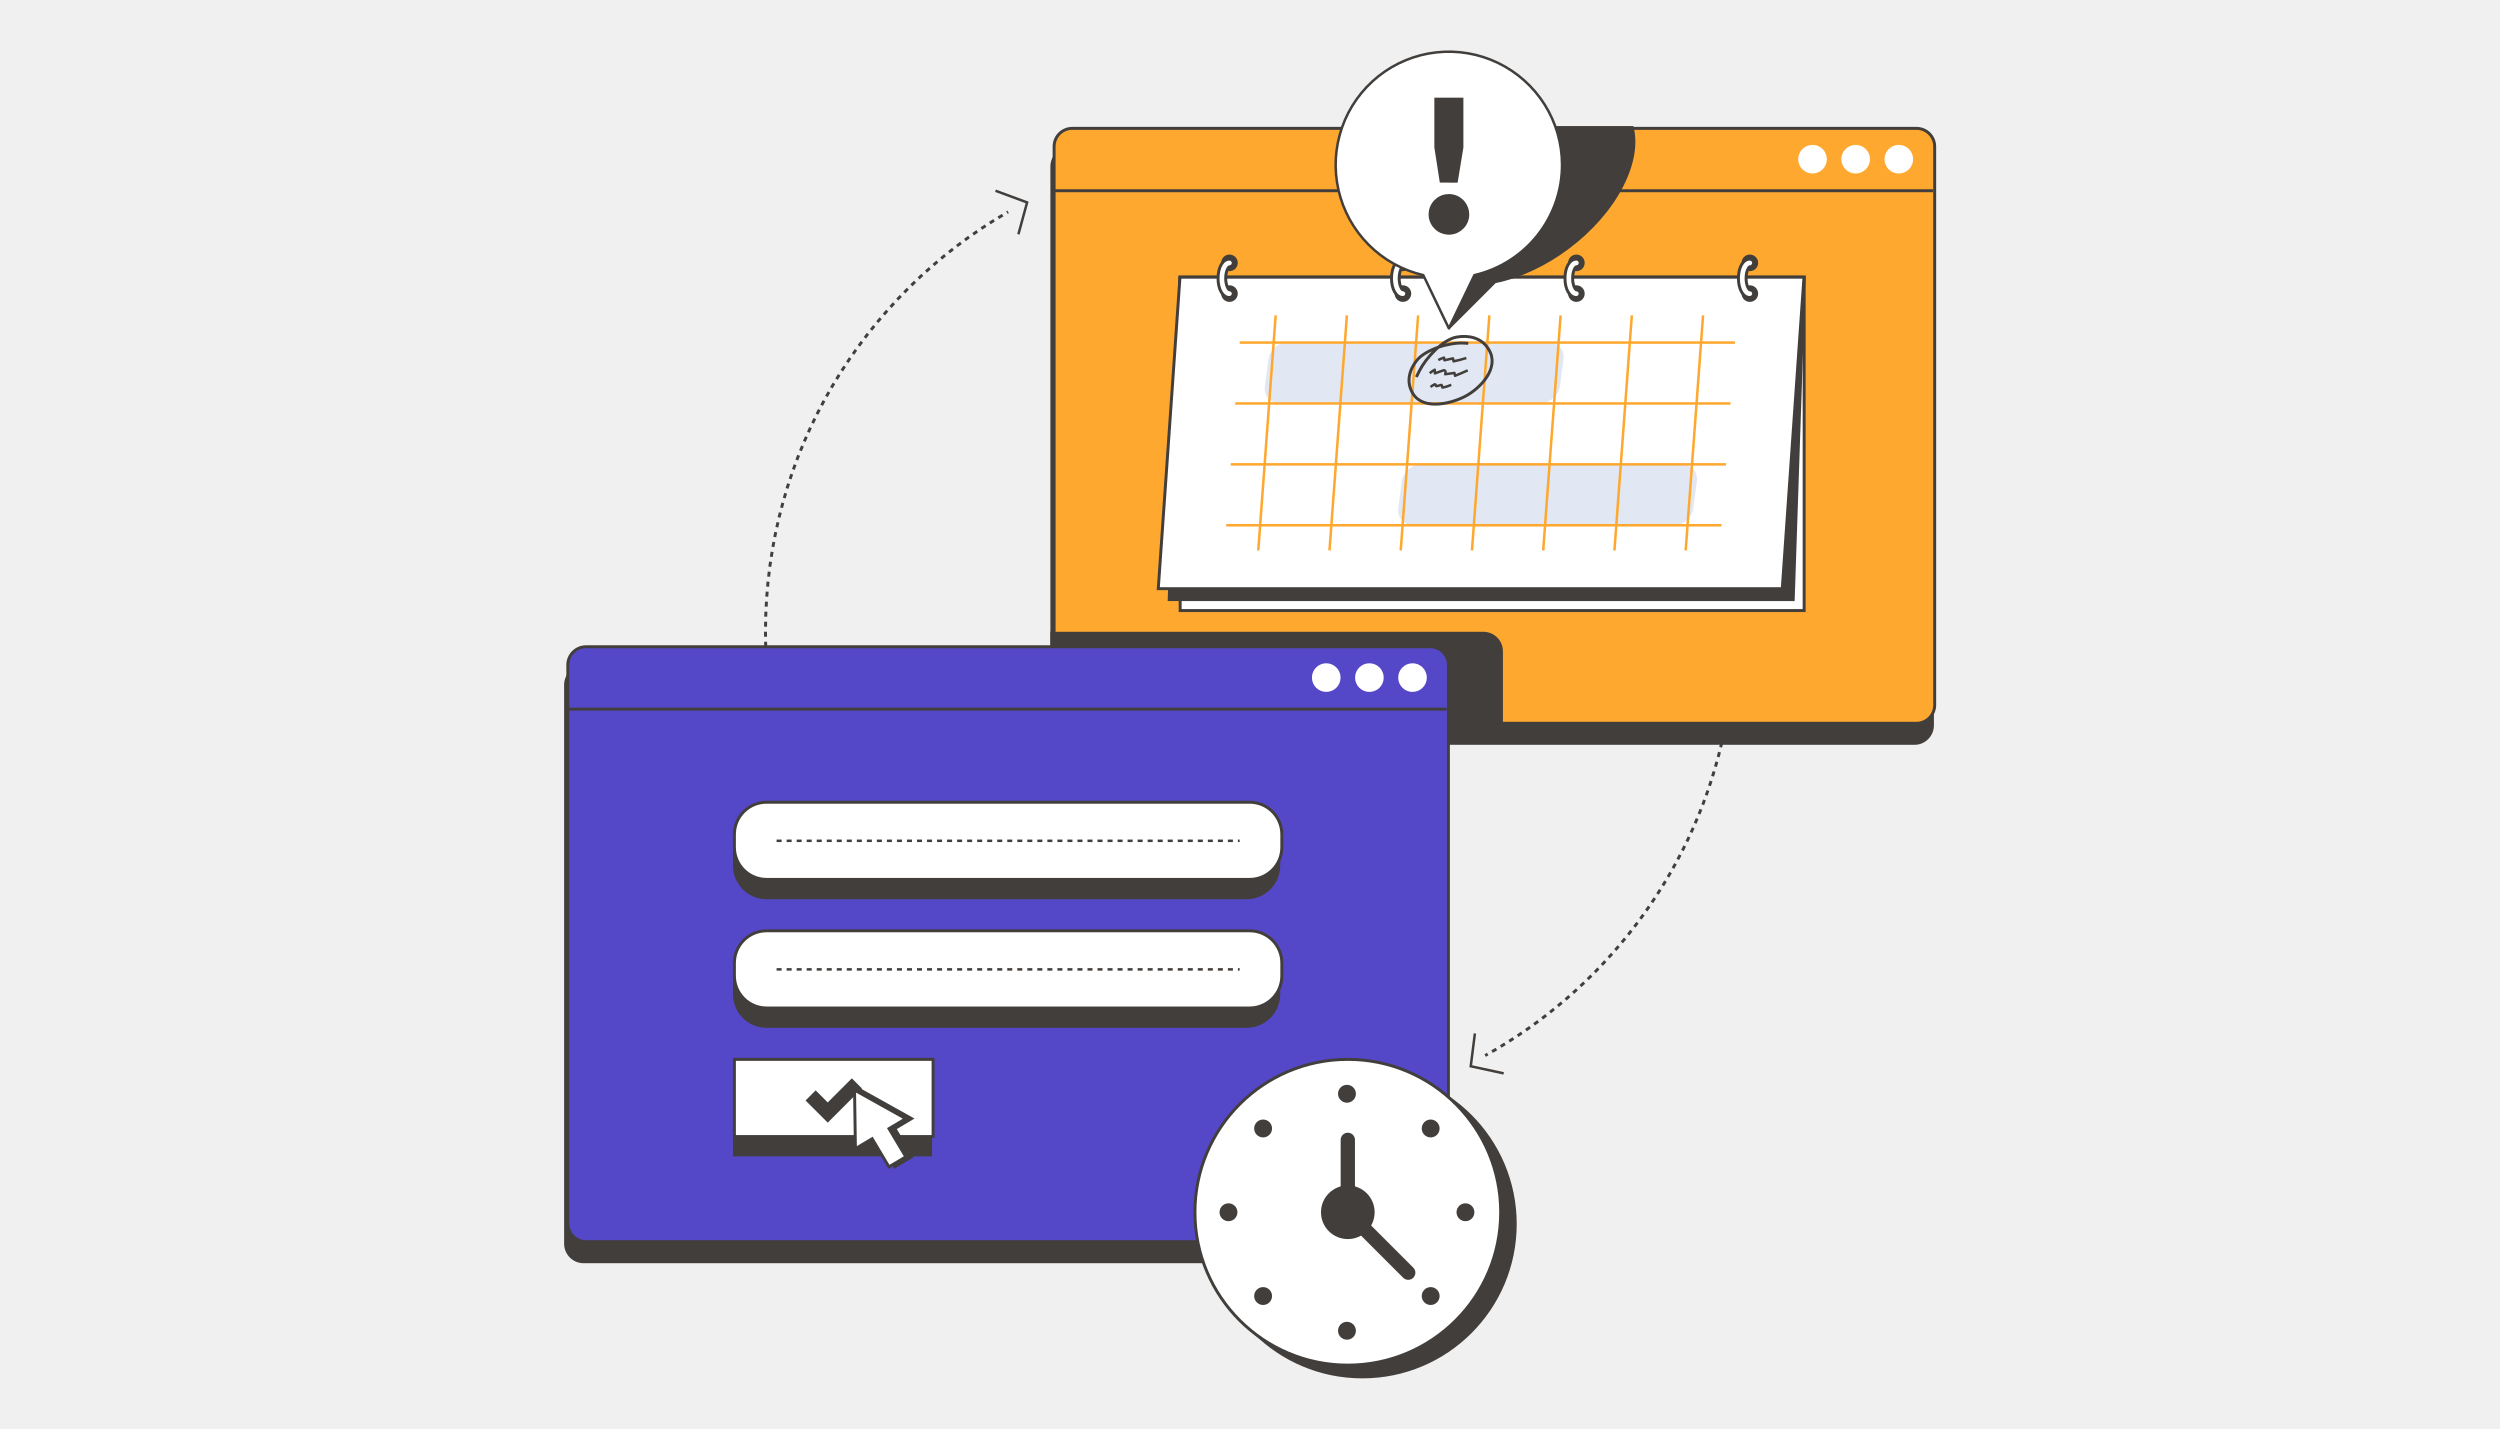
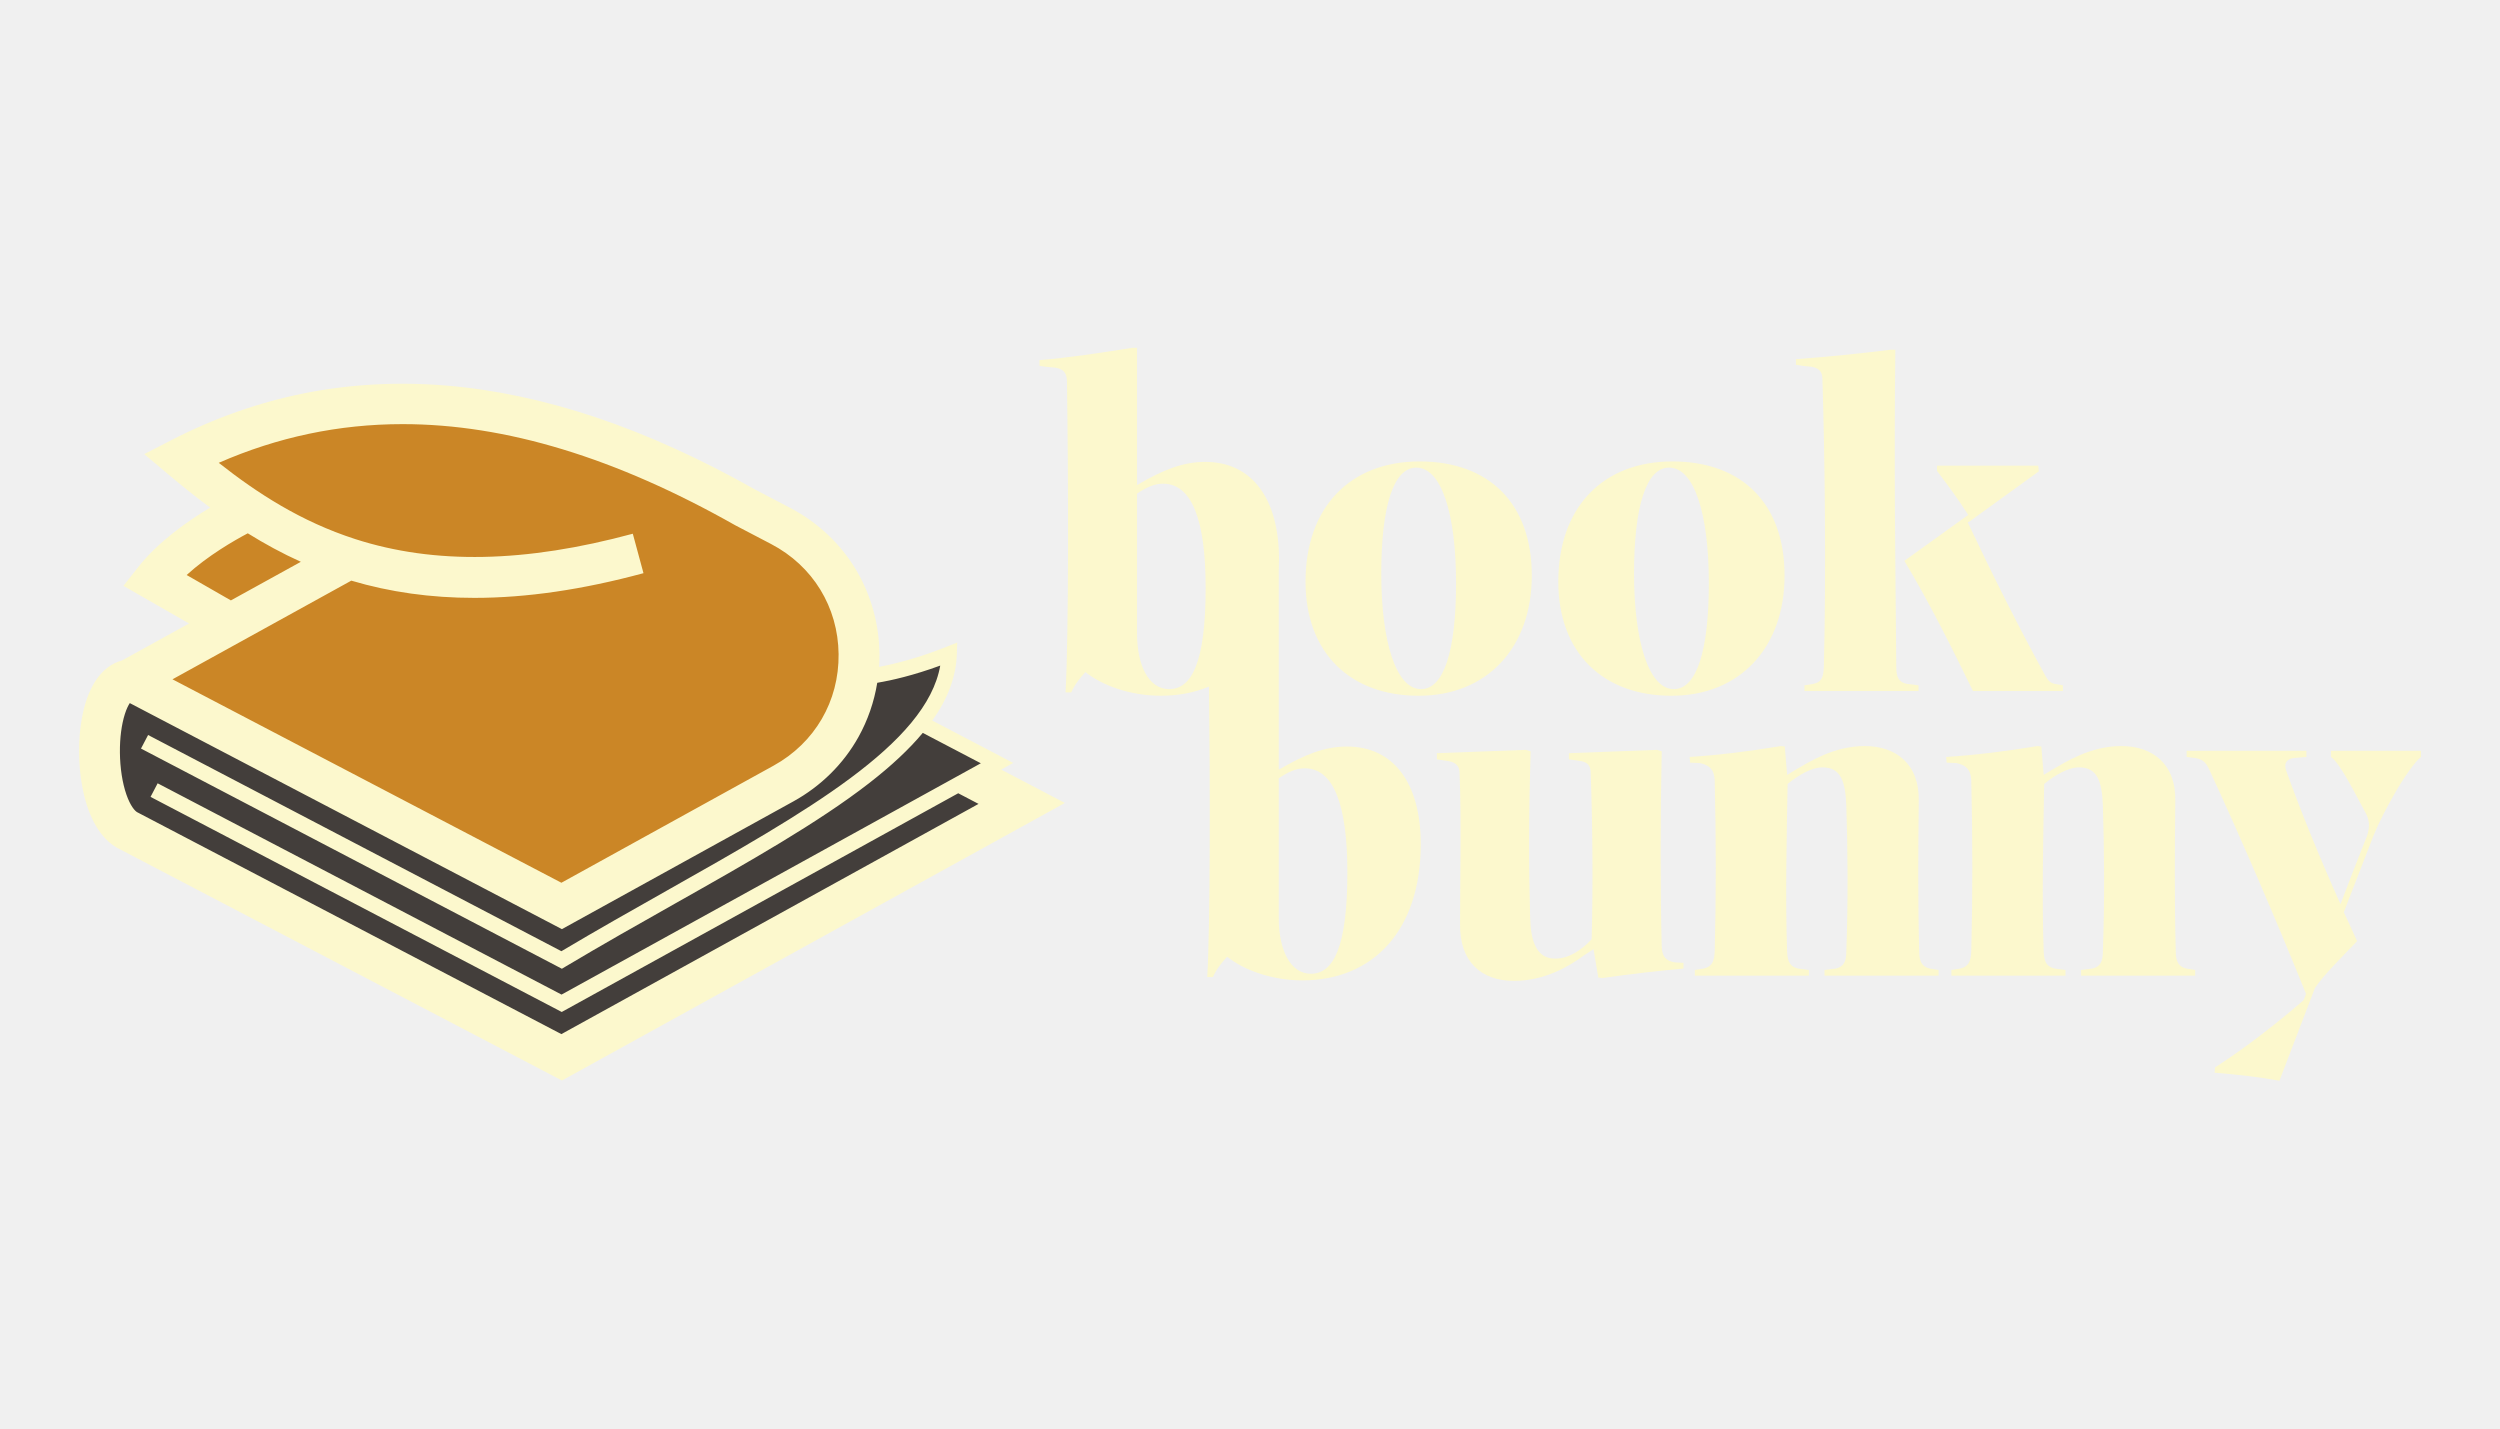
<svg xmlns="http://www.w3.org/2000/svg" id="Layer_1" data-name="Layer 1" viewBox="0 0 3500 2000">
  <defs>
    <style>
      .cls-1 {
-         stroke: #fea82f;
-       }
- 
-       .cls-1, .cls-2, .cls-3, .cls-4, .cls-5, .cls-6, .cls-7, .cls-8, .cls-9, .cls-10, .cls-11, .cls-12, .cls-13 {
-         stroke-miterlimit: 10;
-       }
- 
-       .cls-1, .cls-3, .cls-14, .cls-7, .cls-8, .cls-10, .cls-11, .cls-12 {
-         fill: none;
-       }
- 
-       .cls-1, .cls-14, .cls-10, .cls-15, .cls-11 {
-         stroke-width: 3.52px;
-       }
- 
-       .cls-16, .cls-9, .cls-15 {
-         fill: #fff;
+         fill: #433e3b;
      }

      .cls-2 {
-         fill: #fea82f;
+         fill: #fcf8cd;
      }

-       .cls-2, .cls-3, .cls-14, .cls-4, .cls-5, .cls-6, .cls-7, .cls-8, .cls-9, .cls-10, .cls-15, .cls-11, .cls-12, .cls-13 {
-         stroke: #423e3b;
-       }
- 
-       .cls-2, .cls-5, .cls-7, .cls-8, .cls-9, .cls-13 {
-         stroke-width: 4.15px;
-       }
- 
-       .cls-3, .cls-4 {
-         stroke-width: 4.15px;
-       }
- 
-       .cls-17, .cls-4, .cls-5 {
-         fill: #423e3b;
-       }
- 
-       .cls-18 {
-         fill: #e1e8f4;
-       }
- 
-       .cls-14, .cls-15 {
-         stroke-linejoin: round;
-       }
- 
-       .cls-6 {
-         stroke-linecap: round;
-       }
- 
-       .cls-6, .cls-12 {
-         stroke-width: 20px;
-       }
- 
-       .cls-8 {
-         stroke-dasharray: 0 0 7.02 7.02;
-       }
- 
-       .cls-11 {
-         stroke-dasharray: 0 0 7.02 7.02;
-       }
- 
-       .cls-13 {
-         fill: #5448c8;
+       .cls-3 {
+         fill: #cb8626;
      }
    </style>
  </defs>
-   <path class="cls-8" d="m2410.58,1039.35c-44,188.47-166.58,346.73-331.31,438.37" />
-   <path class="cls-8" d="m1071.99,905.45c-.21-6.95-.32-13.93-.32-20.93,0-251.3,136.65-470.68,339.69-587.89" />
-   <path class="cls-4" d="m2680.19,207.83h-1182.35c-13.93,0-25.22,11.29-25.22,25.22v782.42c0,13.93,11.29,25.22,25.22,25.22h1182.35c13.93,0,25.23-11.29,25.23-25.22V233.06c0-13.93-11.29-25.22-25.23-25.22Z" />
-   <path class="cls-2" d="m2683.1,179.71h-1181.91c-14.05,0-25.45,11.39-25.45,25.45v781.97c0,14.05,11.39,25.45,25.45,25.45h1181.91c14.05,0,25.45-11.39,25.45-25.45V205.16c0-14.05-11.4-25.45-25.45-25.45Z" />
-   <path class="cls-3" d="m2706.12,267.03h-1233.89" />
-   <path class="cls-16" d="m2537.53,242.92c11.07,0,20.04-8.97,20.04-20.04s-8.97-20.04-20.04-20.04-20.04,8.97-20.04,20.04,8.97,20.04,20.04,20.04Z" />
-   <path class="cls-16" d="m2597.93,242.92c11.07,0,20.04-8.97,20.04-20.04s-8.97-20.04-20.04-20.04-20.04,8.97-20.04,20.04,8.97,20.04,20.04,20.04Z" />
-   <path class="cls-16" d="m2658.31,242.92c11.07,0,20.04-8.97,20.04-20.04s-8.97-20.04-20.04-20.04-20.04,8.97-20.04,20.04,8.97,20.04,20.04,20.04Z" />
-   <path class="cls-9" d="m2525.82,854.77v-466.65h-873.61v466.65h873.61Z" />
-   <path class="cls-5" d="m2510.5,839.45l15.13-451.32h-873.61l-15.13,451.32h873.61Z" />
-   <path class="cls-9" d="m2495.18,824.12l30.38-436.05h-873.61l-30.38,436.05h873.61Z" />
-   <path class="cls-17" d="m2272.61,260.82c-33.75,66.02-108.71,121.21-178.71,135.51l-65.37,65.37,1.45-65.37c-55.4-14.25-73.96-69.49-40.24-135.51,16.16-31.73,41.94-60.93,72.05-84.31h224.96c6.22,23.38,2.05,52.58-14.14,84.31Z" />
  <g>
-     <circle class="cls-5" cx="1721.26" cy="368.01" r="9.54" />
-     <circle class="cls-5" cx="1721.26" cy="411.04" r="9.54" />
-     <path class="cls-9" d="m1721.16,416.52c-9.22,0-15.91-11.3-15.91-26.88s6.69-26.88,15.91-26.88c2.96,0,5.36,2.4,5.36,5.36s-2.4,5.36-5.36,5.36c-1.2.2-5.18,5.63-5.18,16.15s3.98,15.95,5.19,16.15c2.96,0,5.36,2.4,5.36,5.36s-2.41,5.36-5.37,5.36Z" />
+     <path class="cls-1" d="m1429.35,1126.32l-644.07,355.43-605.29-316.63c-55.17-24.98-53.61-200.05.57-211.64l604.72,316.37,310.51-171.37c60.32-33.28,94.77-89.27,103.55-148.53,10.59-.76,59.96-5.57,128.47-32.88-1.22,34.01-15.69,66.28-40.4,97.67l107.4,55.13-36.68,20.23,71.22,36.22Z" />
+     <path class="cls-3" d="m1096.83,1093.11l-310.51,171.37L181.03,947.84l139.6-77.02-104.88-62.8c36.95-47,105.82-86.62,130.23-99.75-33.11-21.93-63.61-46.03-92.8-70.57,228.83-117.84,490.47-100.59,789.93,68.76l49.67,25.99c144.63,75.63,146.92,281.79,4.03,360.66Z" />
+     <path class="cls-2" d="m1401.59,1077.43l16.9-9.32-113.29-59.31c22.06-31.1,33.25-61.65,34.36-92.85l.59-16.44-15.28,6.09c-39.58,15.78-72.18,23.89-94.15,28.02.41-6.15.59-12.32.52-18.52-.46-41.06-11.54-81.21-32.04-116.12-21.8-37.13-54.01-67.57-93.15-88.04l-49.25-25.76c-75.61-42.73-150.35-76.63-222.14-100.75-71.74-24.1-142.61-39.15-210.65-44.71-67.75-5.54-134.56-1.84-198.58,10.99-63.38,12.71-125.73,34.71-185.32,65.4l-38.18,19.66,32.86,27.66c18.44,15.52,38.18,31.52,59.4,47.22-31.18,18.68-72.8,47.78-100.91,83.53l-20.45,26.02,91.83,52.69-93.79,51.74c-12.74,3.38-28.6,12.42-41,35.04-8.12,14.81-13.78,33.56-16.81,55.73-4.38,32.03-2.67,67.76,4.71,98.04,9.36,38.44,26.86,64.63,50.64,75.82l618.29,323.45,704.13-388.58-89.2-46.7ZM261.31,805.03c29.61-27.08,66.18-48.14,85.59-58.4,23.12,14.4,47.81,27.94,74.28,39.9l-97.95,54.04-61.93-35.54Zm230.51,7.87c54.05,16.07,111.25,24.12,172.29,24.12,73.05,0,151.58-11.52,236.76-34.57l-14.95-55.23c-150.6,40.77-277.68,43.23-388.49,7.53h0c-76.25-24.59-137.33-64.38-191.17-106.79,82.48-36.1,168.06-54.18,257.48-54.18,144.25,0,298.44,47.07,465.31,141.44l.41.23,50.08,26.19c58.43,30.56,93.75,88.17,94.49,154.1.74,65.93-33.29,124.32-91.02,156.17l-297.06,163.94L241.47,951.03l250.35-138.13Zm294.12,634.87l-591.66-309.52-.72-.38-.74-.34c-3.87-1.75-10.33-9.34-15.79-24.97-5.71-16.36-8.96-37.36-9.16-59.15-.18-20.02,2.28-39.07,6.91-53.62,2.36-7.42,4.87-12.35,6.93-15.46l604.95,316.47,323.98-178.79c38.67-21.34,70.18-52.49,91.15-90.1,13.12-23.52,22-49.28,26.35-75.97,20.15-3.43,50.52-10.32,88.21-24.12-19.31,109.83-188.33,205.25-382.57,314.91-48.25,27.24-98.08,55.37-147.82,84.96l-578.62-302.7-9.95,19.01,589.25,308.26,5.15-3.08c51.23-30.58,102.73-59.65,152.53-87.77,103.33-58.34,200.94-113.44,272.48-169.02,31.12-24.18,56.04-47.47,75.08-70.35l81.28,42.55-587.01,323.83-565.44-295.8-9.95,19.01,575.66,301.15,555.09-306.22,28.45,14.89-584.04,322.31Z" />
  </g>
  <g>
-     <circle class="cls-5" cx="1964.1" cy="368.01" r="9.54" />
-     <circle class="cls-5" cx="1964.1" cy="411.04" r="9.54" />
-     <path class="cls-9" d="m1964.01,416.52c-9.22,0-15.91-11.3-15.91-26.88s6.69-26.88,15.91-26.88c2.96,0,5.36,2.4,5.36,5.36s-2.4,5.36-5.36,5.36c-1.2.2-5.18,5.63-5.18,16.15s3.98,15.95,5.19,16.15c2.96,0,5.36,2.4,5.36,5.36s-2.41,5.36-5.37,5.36Z" />
+     <path class="cls-2" d="m1827.74,814.34c0-104.05,62.29-168.33,159.71-168.33s157.06,58.98,157.06,159.71-62.29,168.33-158.39,168.33-158.39-60.31-158.39-159.71Zm210.74,1.99c0-97.42-20.54-161.7-55.67-161.7-31.81,0-49.04,53.68-49.04,148.45s20.54,161.7,55.67,161.7c31.81,0,49.04-53.02,49.04-148.45Z" />
+     <path class="cls-2" d="m2181.63,814.34c0-104.05,62.29-168.33,159.71-168.33s157.06,58.98,157.06,159.71-62.29,168.33-158.39,168.33-158.39-60.31-158.39-159.71Zm210.74,1.99c0-97.42-20.54-161.7-55.67-161.7-31.81,0-49.04,53.68-49.04,148.45s20.54,161.7,55.67,161.7c31.81,0,49.04-53.02,49.04-148.45Z" />
+     <path class="cls-2" d="m2670.04,957.48l15.91,1.99v7.95h-159.71v-7.95l11.93-1.99c11.27-1.99,14.58-7.95,15.24-23.86,3.31-133.2,1.33-298.22-1.99-401.6,0-11.27-3.98-16.57-15.24-18.56-7.29-.66-14.58-1.33-21.87-2.65v-7.95c43.74-3.31,90.79-7.95,132.54-13.25h6.63c-1.99,167,0,292.92,1.33,444.68,0,14.58,3.98,21.21,15.24,23.19Zm218.03,1.99v7.95h-125.91c-29.16-59.64-60.97-123.93-96.09-182.25l89.47-64.28c-13.92-21.87-29.16-42.41-43.74-61.63v-7.29h141.82l.66,7.95-93.44,67.6-.66.66-5.3,3.31c34.46,72.9,72.24,148.45,108.68,214.72,3.98,7.29,7.29,9.94,13.25,11.27l11.27,1.99Z" />
+     <path class="cls-2" d="m1885.67,1045.17c-30.48,0-58.32,10.6-95.43,32.47v-279.52c.23-4.9.39-9.85.39-14.94,0-84.16-37.11-136.52-103.38-136.52-30.48,0-58.32,10.6-95.43,32.47v-192.19h-6.63c-45.73,7.29-89.47,13.92-129.89,17.23v7.95c7.29,1.33,14.58,1.99,22.53,2.65,10.6,1.99,15.24,6.63,15.91,17.89,1.99,131.88,2.65,355.21-1.99,436.73h7.95c4.64-10.6,11.93-19.88,19.88-28.5,23.2,18.56,62.3,33.14,105.37,33.14,24.71,0,47.44-4.36,67.61-12.8,1.65,133.48,1.9,331.06-2.4,406.66h7.95c4.64-10.6,11.93-19.88,19.88-28.5,23.19,18.56,62.29,33.14,105.37,33.14,98.74,0,165.68-69.58,165.68-190.86,0-84.16-37.11-136.52-103.38-136.52Zm-248.79-80.4c-29.16,0-45.06-33.8-45.06-78.2v-195.5c13.92-9.28,24.52-13.92,36.45-13.92,40.43,0,59.64,51.03,59.64,145.8,0,105.37-19.88,141.82-51.03,141.82Zm198.42,398.5c-29.16,0-45.06-33.8-45.06-78.2v-195.5c13.92-9.28,24.52-13.92,36.45-13.92,40.43,0,59.64,51.03,59.64,145.8,0,105.37-19.88,141.82-51.03,141.82Z" />
+     <path class="cls-2" d="m2356.86,1348.03v7.95c-36.45,3.31-71.57,7.29-113.32,13.25l-5.96-.66-6.63-39.76-13.25,8.62c-20.54,15.24-55,35.79-98.08,35.79-45.73,0-76.21-26.51-75.55-79.53,0-62.29,1.99-143.81-.66-211.4,0-9.94-5.3-14.58-14.58-16.57l-17.23-2.65v-8.62l124.59-4.64,6.63,1.99c-2.65,90.79-2.65,162.36-.66,231.29.66,34.46,8.62,58.98,35.12,58.98,18.56,0,36.45-11.27,51.03-27.17,1.99-69.58,1.33-160.38-1.33-232.61,0-9.94-3.98-14.58-12.59-16.57l-17.89-2.65v-8.62l123.26-4.64,6.63,1.99c-1.99,91.45-1.99,194.84,0,273.7.66,13.92,5.96,19.88,18.56,21.87l11.93.66Z" />
+     <path class="cls-2" d="m2714.05,1357.97v7.95h-159.71v-7.95l15.91-1.99c10.6-2.65,14.58-9.28,14.58-23.86,2.65-73.56,1.99-140.49,0-204.78-1.33-33.8-7.95-53.02-33.14-53.02-15.91,0-34.46,11.27-49.04,23.19-1.33,77.54-3.31,160.38-.66,235.26.66,14.58,4.64,20.54,15.24,23.19l15.24,1.99v7.95h-159.71v-7.95l12.59-1.99c10.6-2.65,14.58-8.62,15.24-23.86,1.99-76.21,1.99-157.06,0-239.9-.66-15.91-8.62-21.21-20.54-23.86l-13.92-.66-.66-7.95c41.09-2.65,79.53-7.29,127.9-15.24l5.3.66,3.31,39.76,11.93-7.29c18.56-10.6,53.02-33.14,96.76-33.14s76.87,25.18,75.55,77.54c-.66,66.93-1.33,135.19.66,210.08,0,15.24,4.64,21.21,14.58,23.86l12.59,1.99Z" />
+     <path class="cls-2" d="m3073.24,1357.97v7.95h-159.71v-7.95l15.91-1.99c10.6-2.65,14.58-9.28,14.58-23.86,2.65-73.56,1.99-140.49,0-204.78-1.33-33.8-7.95-53.02-33.14-53.02-15.91,0-34.46,11.27-49.04,23.19-1.33,77.54-3.31,160.38-.66,235.26.66,14.58,4.64,20.54,15.24,23.19l15.24,1.99v7.95h-159.71v-7.95l12.59-1.99c10.6-2.65,14.58-8.62,15.24-23.86,1.99-76.21,1.99-157.06,0-239.9-.66-15.91-8.62-21.21-20.54-23.86l-13.92-.66-.66-7.95c41.09-2.65,79.53-7.29,127.9-15.24l5.3.66,3.31,39.76,11.93-7.29c18.56-10.6,53.02-33.14,96.76-33.14s76.87,25.18,75.55,77.54c-.66,66.93-1.33,135.19.66,210.08,0,15.24,4.64,21.21,14.58,23.86l12.59,1.99Z" />
+     <path class="cls-2" d="m3263.43,1051.13h125.91v8.62c-7.95,5.96-23.86,28.5-37.11,51.69-11.27,19.88-21.21,38.44-29.82,59.64l-41.09,106.03c6.63,13.92,12.59,27.17,18.56,40.43-24.52,25.85-45.73,46.39-58.98,65.61l-49.7,129.89c-28.5-5.3-58.98-8.62-90.79-11.27l.66-7.29c45.73-29.82,86.15-61.63,123.93-94.1,1.33-3.31,2.65-5.96,3.31-9.28-41.09-102.06-92.78-222.01-135.86-314.79-4.64-9.94-9.94-13.92-20.54-15.24l-10.6-1.33v-8.62h167.67v8.62l-15.91,1.33c-11.93.66-15.91,7.95-12.59,17.23,16.57,47.05,44.4,116.64,76.21,187.55,11.93-31.81,24.52-63.62,37.11-95.43,4.64-13.92,3.31-23.19-2.65-33.8-13.25-23.86-34.46-67.6-47.72-76.87v-8.62Z" />
  </g>
-   <g>
-     <circle class="cls-5" cx="2206.95" cy="368.01" r="9.54" />
-     <circle class="cls-5" cx="2206.95" cy="411.04" r="9.54" />
-     <path class="cls-9" d="m2206.86,416.52c-9.22,0-15.91-11.3-15.91-26.88s6.69-26.88,15.91-26.88c2.96,0,5.36,2.4,5.36,5.36s-2.4,5.36-5.36,5.36c-1.2.2-5.18,5.63-5.18,16.15s3.98,15.95,5.19,16.15c2.96,0,5.36,2.4,5.36,5.36s-2.41,5.36-5.37,5.36Z" />
-   </g>
-   <g>
-     <circle class="cls-5" cx="2449.8" cy="368.01" r="9.54" />
-     <circle class="cls-5" cx="2449.8" cy="411.04" r="9.54" />
-     <path class="cls-9" d="m2449.7,416.52c-9.22,0-15.91-11.3-15.91-26.88s6.69-26.88,15.91-26.88c2.96,0,5.36,2.4,5.36,5.36s-2.4,5.36-5.36,5.36c-1.2.2-5.18,5.63-5.18,16.15s3.98,15.95,5.19,16.15c2.96,0,5.36,2.4,5.36,5.36s-2.41,5.36-5.37,5.36Z" />
-   </g>
-   <path class="cls-15" d="m2186.84,230.71c-.02-29.8-8.44-58.99-24.3-84.22-15.86-25.23-38.51-45.48-65.36-58.42-26.85-12.94-56.8-18.05-86.41-14.73-29.61,3.31-57.7,14.91-81.02,33.46-23.32,18.55-40.94,43.3-50.84,71.41-9.89,28.11-11.66,58.44-5.1,87.51,6.57,29.07,21.19,55.7,42.21,76.83,21.01,21.13,47.56,35.91,76.59,42.64l35.77,74.47,35.8-74.47c34.89-8.1,66.02-27.77,88.29-55.83,22.27-28.05,34.39-62.82,34.37-98.65Z" />
-   <path class="cls-17" d="m2048.5,320.3c-4.67,4.63-10.79,7.51-17.34,8.13-6.55.62-13.11-1.04-18.56-4.71-5.46-3.67-9.48-9.11-11.37-15.41-1.89-6.3-1.55-13.06.97-19.12,2.52-6.07,7.08-11.08,12.88-14.17,5.8-3.09,12.5-4.08,18.94-2.8,6.45,1.29,12.25,4.77,16.43,9.85,4.17,5.08,6.45,11.45,6.46,18.03.05,3.76-.67,7.49-2.12,10.97-1.45,3.47-3.58,6.62-6.29,9.23h0Zm-32.75-64.64l-7.65-49.13v-69.79h40.65v69.79l-8.08,49.18-24.91-.05Z" />
-   <path class="cls-18" d="m2156.74,564.49h-365.19c-13.23,0-22.53-10.73-20.77-23.96l4.97-37.34c1.76-13.23,13.92-23.96,27.15-23.96h365.19c13.23,0,22.53,10.73,20.77,23.96l-4.97,37.34c-1.76,13.23-13.92,23.96-27.15,23.96Z" />
-   <path class="cls-18" d="m2343.52,735.36h-365.19c-13.23,0-22.53-10.73-20.77-23.96l4.97-37.34c1.76-13.23,13.92-23.96,27.15-23.96h365.19c13.23,0,22.53,10.73,20.77,23.96l-4.97,37.34c-1.76,13.23-13.92,23.96-27.15,23.96Z" />
-   <path class="cls-1" d="m1735.6,479.6h693.37" />
-   <path class="cls-1" d="m1729.29,564.85h693.37" />
-   <path class="cls-1" d="m1722.99,650.1h693.37" />
-   <path class="cls-1" d="m1716.68,735.36h693.37" />
-   <path class="cls-1" d="m2384.28,441.56l-24.35,329.12" />
-   <line class="cls-1" x1="2284.55" y1="441.56" x2="2260.2" y2="770.68" />
-   <line class="cls-1" x1="2184.83" y1="441.56" x2="2160.48" y2="770.68" />
-   <line class="cls-1" x1="2085.1" y1="441.56" x2="2060.75" y2="770.68" />
-   <line class="cls-1" x1="1985.37" y1="441.56" x2="1961.02" y2="770.68" />
-   <line class="cls-1" x1="1885.64" y1="441.56" x2="1861.29" y2="770.68" />
-   <path class="cls-1" d="m1785.92,441.56l-24.35,329.12" />
-   <path class="cls-7" d="m2055.61,480.69l-5.32-.35c-20.7-1.38-54.28,8.76-66.63,24.05-10.83,13.41-15.54,30.75-5.48,46.83h0c14.84,23.71,53.87,13.73,73.34,3.51h0c20.97-11.01,48.69-39.91,32.71-65.47l-.55-.88c-9.79-15.66-27.53-19.47-44.57-16.43-19.21,3.43-42.94,29.26-51.88,47.12l-4.37,8.74" />
-   <path class="cls-14" d="m2013.56,504.04c2.59-1.33,5.28-2.46,8.04-3.38.21,1.23.42,2.45.64,3.68,3.98-.86,7.97-1.71,11.95-2.57.46,1.32.71,2.71.74,4.1,6.06-1.2,12.05-2.76,17.94-4.65" />
-   <path class="cls-14" d="m2001.6,522.48c2.18-1.83,4.53-3.47,7-4.89.27,1.71.34,3.44.21,5.17,3.8-1.36,7.6-2.72,11.4-4.09.51-.18,1.04-.37,1.57-.31,1.1.11,1.89,1.22,2.02,2.32s-.25,2.19-.62,3.24c4.35-.61,8.7-1.21,13.05-1.82.27,1.34.53,2.68.8,4.02,5.98-2.39,11.91-4.92,17.77-7.59" />
-   <path class="cls-14" d="m2002.83,541.84c1.58-1.48,3.4-2.7,5.37-3.61.38-.18.84-.34,1.22-.14.78.42.3,1.83,1.01,2.35.37.27.88.17,1.32.05,2.11-.55,4.22-1.09,6.33-1.64.69,1.13,1.12,2.41,1.26,3.73,4.29-.68,8.47-2,12.37-3.92" />
-   <path class="cls-4" d="m1999.41,933.58H817.06c-13.93,0-25.22,11.29-25.22,25.22v782.42c0,13.93,11.29,25.22,25.22,25.22h1182.35c13.93,0,25.23-11.29,25.23-25.22v-782.42c0-13.93-11.29-25.22-25.23-25.22Z" />
-   <path class="cls-4" d="m2076.81,886.59h-604.19v125.99h629.41s0,0,0,0v-100.76c0-13.93-11.29-25.22-25.22-25.22Z" />
-   <path class="cls-13" d="m2002.32,905.46H820.41c-14.05,0-25.45,11.39-25.45,25.45v781.97c0,14.05,11.39,25.45,25.45,25.45h1181.91c14.05,0,25.45-11.39,25.45-25.45v-781.97c0-14.05-11.4-25.45-25.45-25.45Z" />
-   <path class="cls-3" d="m2025.34,992.78H791.45" />
-   <path class="cls-16" d="m1856.74,968.67c11.07,0,20.04-8.97,20.04-20.04s-8.97-20.04-20.04-20.04-20.04,8.97-20.04,20.04,8.97,20.04,20.04,20.04Z" />
-   <path class="cls-16" d="m1917.15,968.67c11.07,0,20.04-8.97,20.04-20.04s-8.97-20.04-20.04-20.04-20.04,8.97-20.04,20.04,8.97,20.04,20.04,20.04Z" />
-   <path class="cls-16" d="m1977.52,968.67c11.07,0,20.04-8.97,20.04-20.04s-8.97-20.04-20.04-20.04-20.04,8.97-20.04,20.04,8.97,20.04,20.04,20.04Z" />
-   <rect class="cls-5" x="1028.17" y="1508.83" width="274.66" height="108.05" transform="translate(2331 3125.71) rotate(180)" />
-   <rect class="cls-9" x="1028.17" y="1483.13" width="278.15" height="108.05" transform="translate(2334.49 3074.3) rotate(180)" />
-   <polyline class="cls-12" points="1134.83 1533.6 1158.81 1557.57 1199.66 1516.73" />
-   <rect class="cls-5" x="1028.17" y="1328.82" width="762.05" height="108.05" rx="45" ry="45" />
-   <rect class="cls-9" x="1028.17" y="1303.12" width="766.38" height="108.05" rx="45" ry="45" />
-   <path class="cls-11" d="m1087.24,1357.14h648.26" />
-   <rect class="cls-5" x="1028.17" y="1148.82" width="762.05" height="108.05" rx="45" ry="45" />
-   <rect class="cls-9" x="1028.17" y="1123.11" width="766.38" height="108.05" rx="45" ry="45" />
-   <path class="cls-11" d="m1087.24,1177.14h648.26" />
-   <polygon class="cls-5" points="1276.12 1566.01 1204.43 1526.02 1205.65 1608.1 1229.07 1594.11 1252.61 1633.52 1276.24 1619.41 1252.7 1580 1276.12 1566.01" />
-   <polygon class="cls-9" points="1268.05 1566.1 1196.36 1526.12 1197.58 1608.2 1221 1594.21 1244.54 1633.62 1268.17 1619.51 1244.63 1580.09 1268.05 1566.1" />
-   <circle class="cls-5" cx="1907.29" cy="1713.61" r="214.03" />
-   <circle class="cls-9" cx="1886.93" cy="1697.16" r="214.03" />
-   <circle class="cls-17" cx="1886.93" cy="1697.16" r="37.56" />
-   <line class="cls-6" x1="1886.93" y1="1695.39" x2="1886.93" y2="1595.79" />
-   <line class="cls-6" x1="1901.09" y1="1711.33" x2="1971.52" y2="1781.75" />
-   <circle class="cls-17" cx="1719.88" cy="1697.16" r="12.52" />
-   <circle class="cls-17" cx="2051.63" cy="1697.16" r="12.52" />
-   <circle class="cls-17" cx="1885.75" cy="1531.28" r="12.52" />
-   <circle class="cls-17" cx="1885.75" cy="1863.04" r="12.52" />
-   <circle class="cls-17" cx="1768.35" cy="1579.87" r="12.52" />
-   <circle class="cls-17" cx="2002.94" cy="1814.45" r="12.52" />
-   <circle class="cls-17" cx="2002.94" cy="1579.87" r="12.52" />
-   <circle class="cls-17" cx="1768.35" cy="1814.45" r="12.52" />
-   <path class="cls-10" d="m1393.7,267.04l44.23,16.37-12.18,44.62" />
-   <path class="cls-10" d="m2105.14,1502.74l-46.09-10,5.8-45.89" />
</svg>
